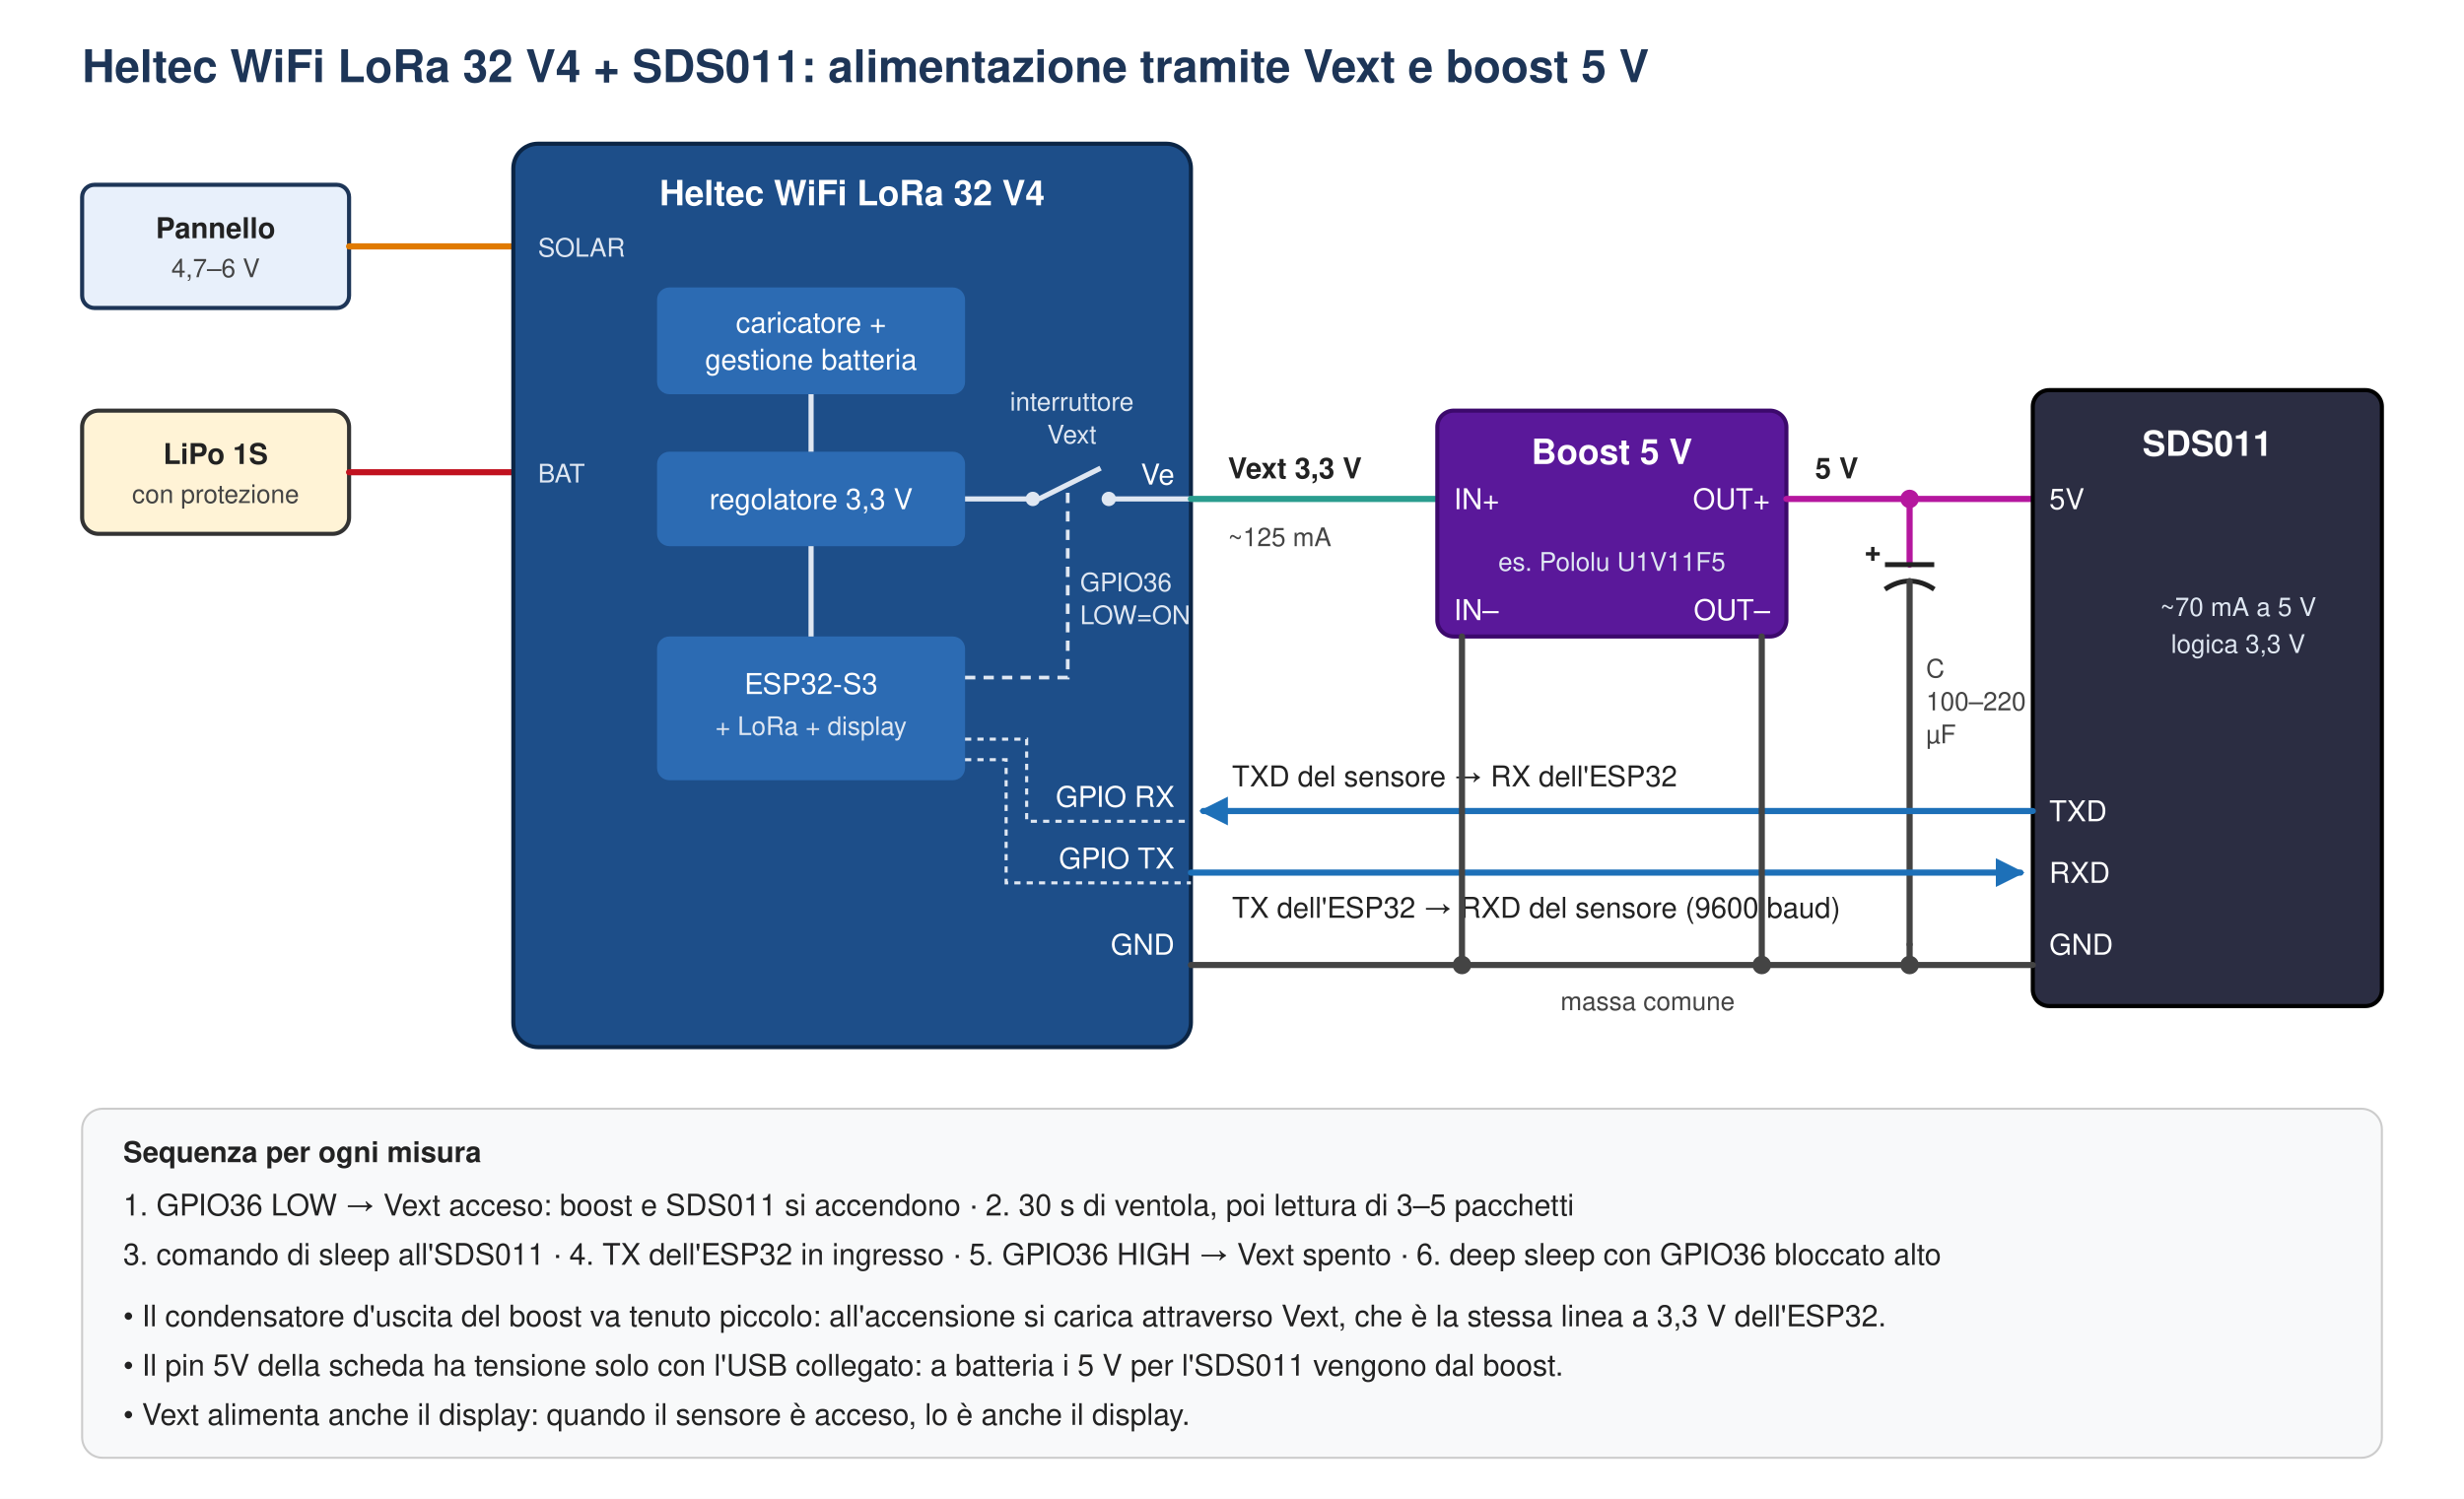
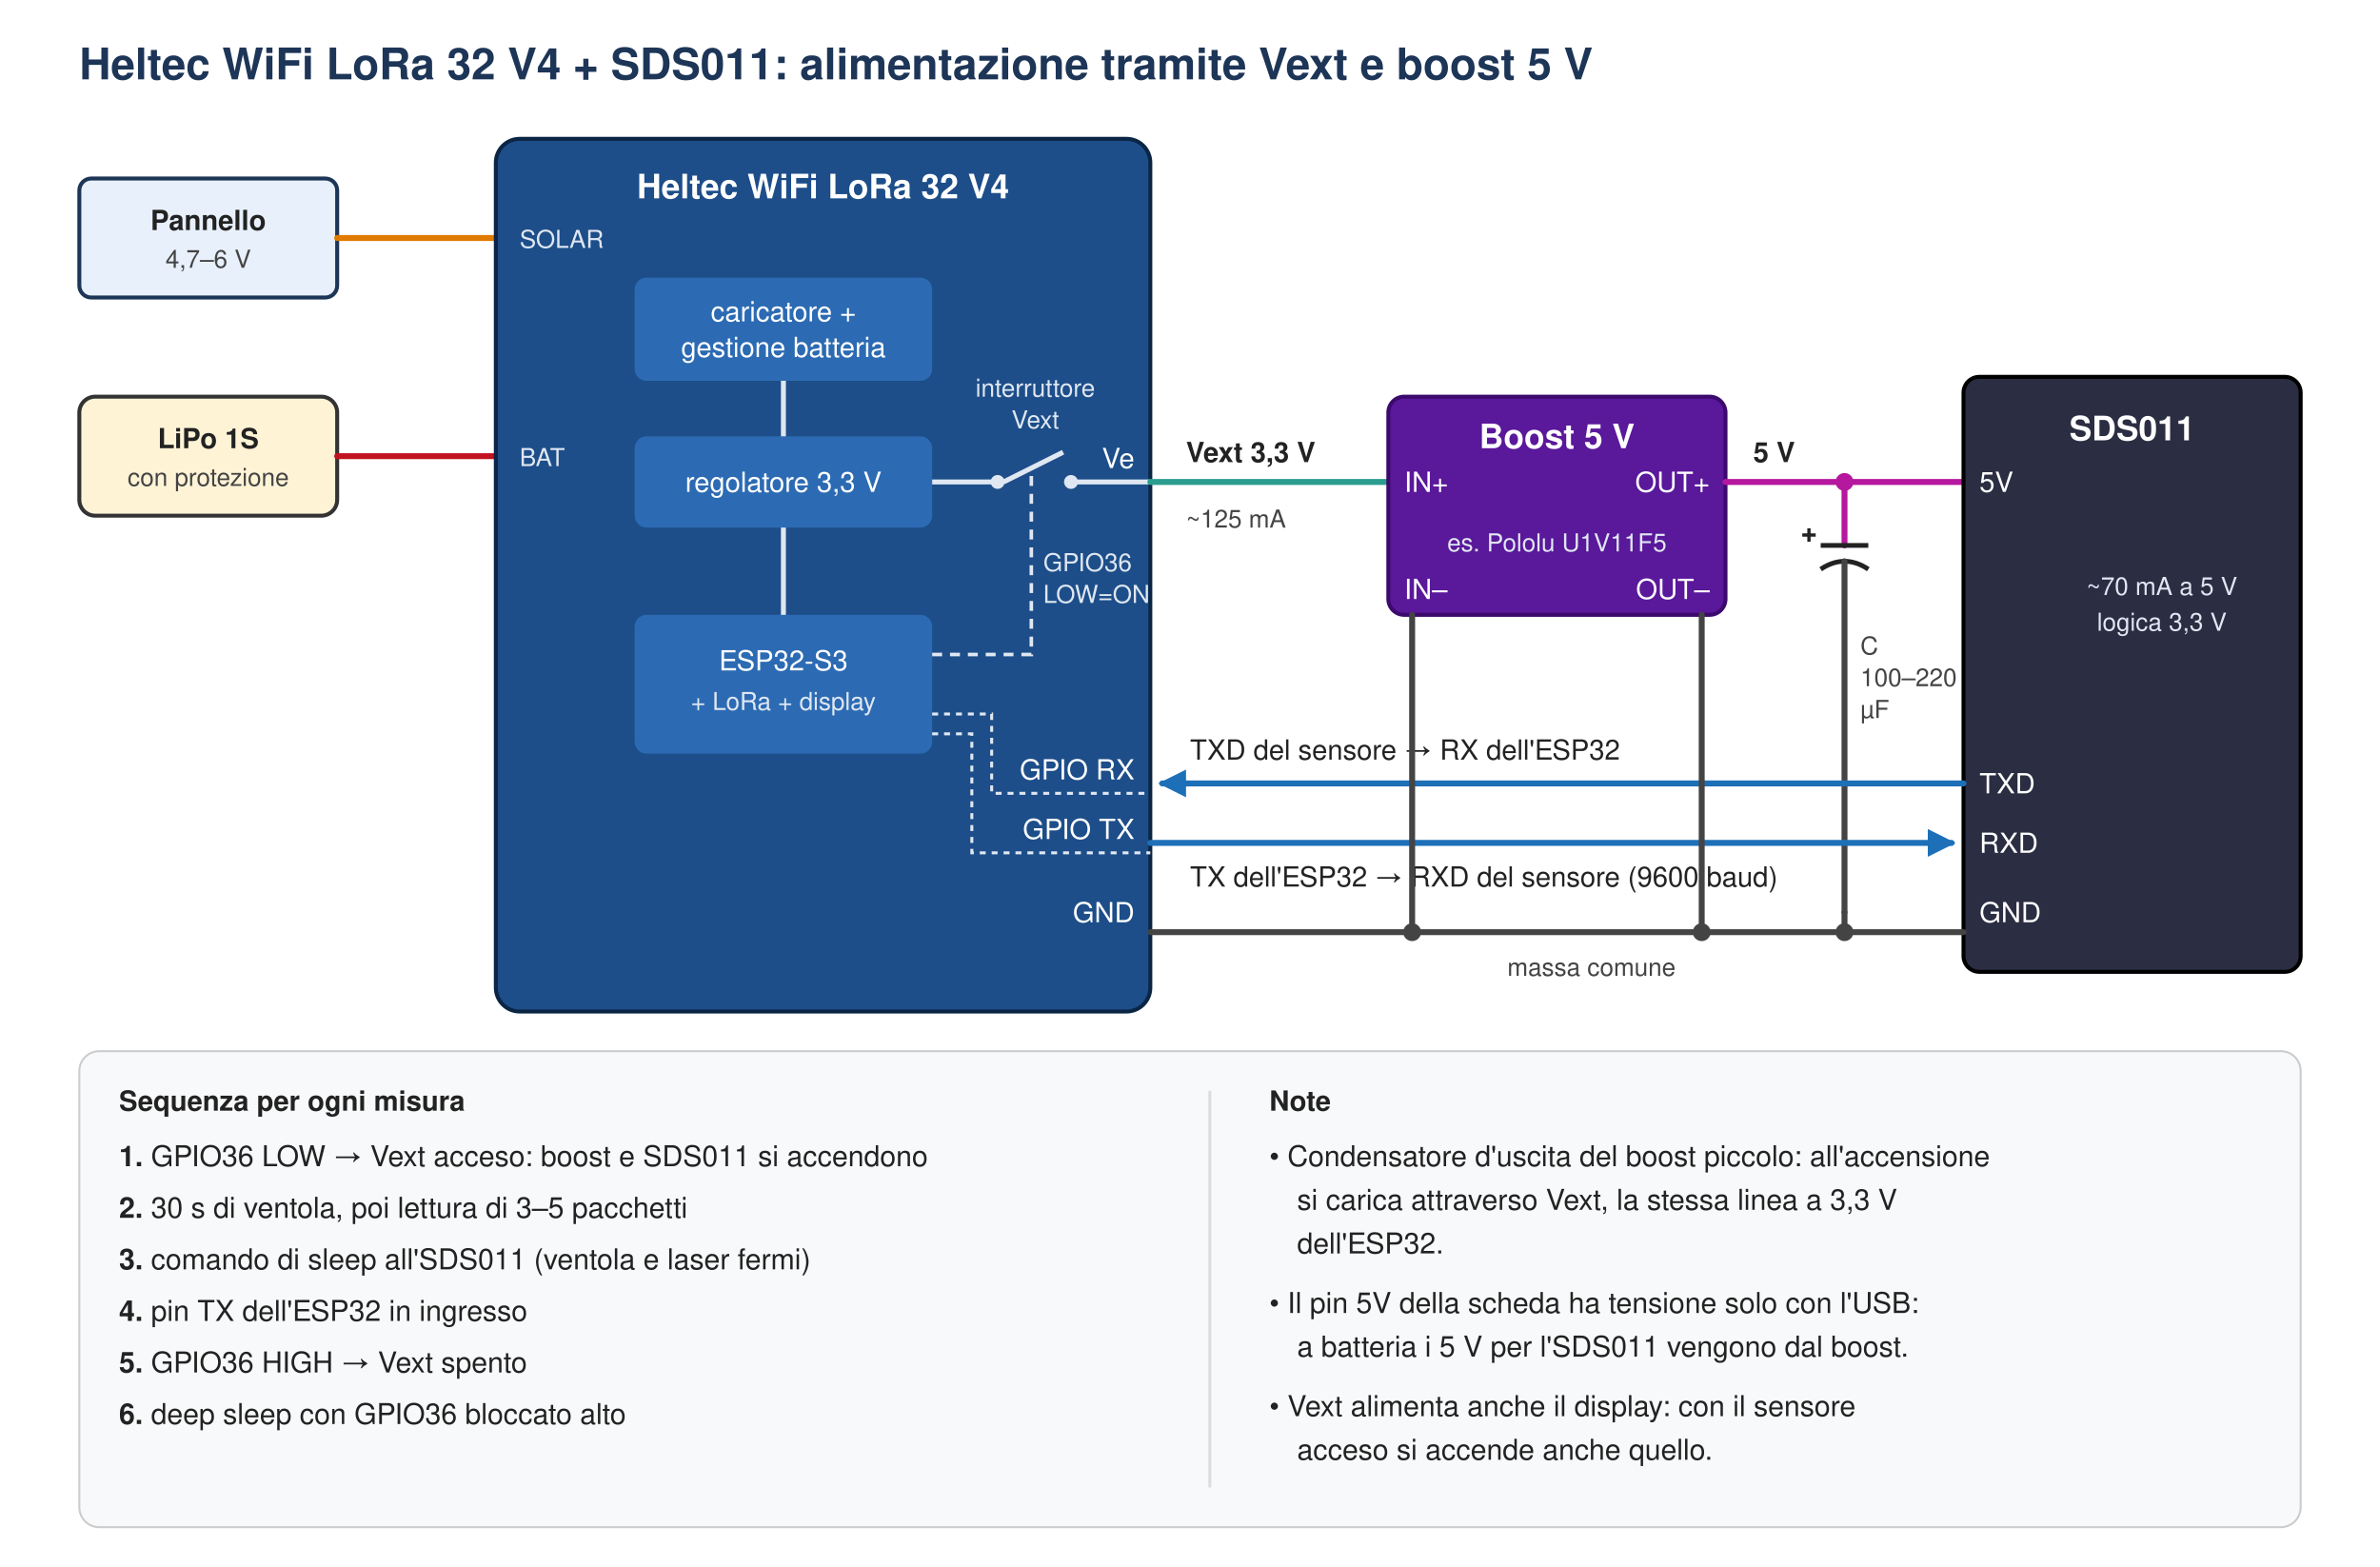
- <svg xmlns="http://www.w3.org/2000/svg" viewBox="0 0 1200 730" width="1200" height="730" font-family="Helvetica, Arial, sans-serif">
+ <svg xmlns="http://www.w3.org/2000/svg" viewBox="0 0 1200 790" width="1200" height="790" font-family="Helvetica, Arial, sans-serif">
  <defs>
    <style>
      .w{fill:none;stroke-width:3;stroke-linecap:round;stroke-linejoin:round}
      .v33{stroke:#2a9d8f}.v5{stroke:#b5179e}.gnd{stroke:#444}.uart{stroke:#1d70b8}.bat{stroke:#c1121f}.sol{stroke:#e07a00}
      .t{font-size:14px;fill:#222}
      .tb{font-size:14px;fill:#222;font-weight:bold}
      .s{font-size:12.5px;fill:#444}
      .wt{font-size:14px;fill:#fff}
      .wtb{font-size:17px;fill:#fff;font-weight:bold}
      .ws{font-size:12.5px;fill:#dfe7f2}
      .leg{font-size:14.5px;fill:#222}
    </style>
    <marker id="au" markerUnits="userSpaceOnUse" markerWidth="14" markerHeight="14" refX="12" refY="7" orient="auto">
      <path d="M0 0L14 7L0 14z" fill="#1d70b8" />
    </marker>
  </defs>
-   <rect width="1200" height="730" fill="#ffffff" />
+   <rect width="1200" height="790" fill="#ffffff" />
  <text x="40" y="40" font-size="22" font-weight="bold" fill="#1d3557">Heltec WiFi LoRa 32 V4 + SDS011: alimentazione tramite Vext e boost 5 V</text>
  <rect x="40" y="90" width="130" height="60" rx="6" fill="#e8f0fb" stroke="#1d3557" stroke-width="2" />
  <text x="105" y="116" text-anchor="middle" class="tb">Pannello</text>
  <text x="105" y="135" text-anchor="middle" class="s">4,7–6 V</text>
  <rect x="40" y="200" width="130" height="60" rx="8" fill="#fff3d6" stroke="#333" stroke-width="2" />
  <text x="105" y="226" text-anchor="middle" class="tb">LiPo 1S</text>
  <text x="105" y="245" text-anchor="middle" class="s">con protezione</text>
  <path class="w sol" d="M170 120H250" />
  <path class="w bat" d="M170 230H250" />
  <rect x="250" y="70" width="330" height="440" rx="12" fill="#1d4e89" stroke="#0b2545" stroke-width="2" />
  <text x="415" y="100" text-anchor="middle" class="wtb">Heltec WiFi LoRa 32 V4</text>
  <text x="262" y="125" class="ws">SOLAR</text>
  <text x="262" y="235" class="ws">BAT</text>
  <rect x="320" y="140" width="150" height="52" rx="6" fill="#2c6bb3" />
  <text x="395" y="162" text-anchor="middle" class="wt">caricatore +</text>
  <text x="395" y="180" text-anchor="middle" class="wt">gestione batteria</text>
  <rect x="320" y="220" width="150" height="46" rx="6" fill="#2c6bb3" />
  <text x="395" y="248" text-anchor="middle" class="wt">regolatore 3,3 V</text>
  <path d="M395 192V220" stroke="#dfe7f2" stroke-width="2.5" />
  <rect x="320" y="310" width="150" height="70" rx="6" fill="#2c6bb3" />
  <text x="395" y="338" text-anchor="middle" class="wt">ESP32-S3</text>
  <text x="395" y="358" text-anchor="middle" class="ws">+ LoRa + display</text>
  <path d="M395 266V310" stroke="#dfe7f2" stroke-width="2.5" />
  <path d="M470 243H500" stroke="#dfe7f2" stroke-width="2.5" />
  <circle cx="503" cy="243" r="3.5" fill="#dfe7f2" />
  <path d="M506 243L536 228" stroke="#dfe7f2" stroke-width="2.5" />
  <circle cx="540" cy="243" r="3.5" fill="#dfe7f2" />
  <text x="522" y="200" text-anchor="middle" class="ws">interruttore</text>
  <text x="522" y="216" text-anchor="middle" class="ws">Vext</text>
  <path d="M470 330H520V238" fill="none" stroke="#dfe7f2" stroke-width="1.8" stroke-dasharray="5 4" />
  <text x="526" y="288" class="ws">GPIO36</text>
  <text x="526" y="304" class="ws">LOW=ON</text>
  <path d="M543 243H580" stroke="#dfe7f2" stroke-width="2.5" />
  <text x="572" y="236" class="wt" text-anchor="end">Ve</text>
  <path d="M470 360H500V400H580M470 370H490V430H580" fill="none" stroke="#dfe7f2" stroke-width="1.5" stroke-dasharray="3 3" />
  <text x="572" y="393" class="wt" text-anchor="end">GPIO RX</text>
  <text x="572" y="423" class="wt" text-anchor="end">GPIO TX</text>
  <text x="572" y="465" class="wt" text-anchor="end">GND</text>
  <path class="w v33" d="M580 243H700" />
  <text x="598" y="233" class="tb" fill="#2a9d8f">Vext 3,3 V</text>
  <text x="598" y="266" class="s">~125 mA</text>
  <rect x="700" y="200" width="170" height="110" rx="8" fill="#5a189a" stroke="#3c096c" stroke-width="2" />
  <text x="785" y="226" text-anchor="middle" class="wtb">Boost 5 V</text>
  <text x="708" y="248" class="wt">IN+</text>
  <text x="862" y="248" class="wt" text-anchor="end">OUT+</text>
  <text x="785" y="278" text-anchor="middle" class="ws">es. Pololu U1V11F5</text>
  <text x="708" y="302" class="wt">IN–</text>
  <text x="862" y="302" class="wt" text-anchor="end">OUT–</text>
  <path class="w v5" d="M870 243H990" />
  <text x="884" y="233" class="tb" fill="#b5179e">5 V</text>
  <circle cx="930" cy="243" r="4.5" fill="#b5179e" />
  <path class="w v5" d="M930 243V275" />
  <path d="M918 275H942" stroke="#222" stroke-width="2.4" />
  <path d="M918 287Q930 279 942 287" fill="none" stroke="#222" stroke-width="2.4" />
  <text x="908" y="273" class="tb">+</text>
  <path class="w gnd" d="M930 283V460" />
  <text x="938" y="330" class="s">C</text>
  <text x="938" y="346" class="s">100–220</text>
  <text x="938" y="362" class="s">µF</text>
  <rect x="990" y="190" width="170" height="300" rx="8" fill="#2b2d42" stroke="#000" stroke-width="2" />
  <text x="1075" y="222" text-anchor="middle" class="wtb">SDS011</text>
  <text x="998" y="248" class="wt">5V</text>
  <text x="998" y="400" class="wt">TXD</text>
  <text x="998" y="430" class="wt">RXD</text>
  <text x="998" y="465" class="wt">GND</text>
  <text x="1090" y="300" text-anchor="middle" class="ws">~70 mA a 5 V</text>
  <text x="1090" y="318" text-anchor="middle" class="ws">logica 3,3 V</text>
  <path class="w uart" d="M990 395H586" marker-end="url(#au)" />
  <path class="w uart" d="M580 425H984" marker-end="url(#au)" />
  <text x="600" y="383" class="t" fill="#1d70b8">TXD del sensore → RX dell'ESP32</text>
  <text x="600" y="447" class="t" fill="#1d70b8">TX dell'ESP32 → RXD del sensore (9600 baud)</text>
  <path class="w gnd" d="M580 470H990" />
  <path class="w gnd" d="M712 310V470" />
  <path class="w gnd" d="M858 310V470" />
  <path class="w gnd" d="M930 460V470" />
  <circle cx="712" cy="470" r="4.5" fill="#444" />
  <circle cx="858" cy="470" r="4.5" fill="#444" />
  <circle cx="930" cy="470" r="4.5" fill="#444" />
  <text x="760" y="492" class="s">massa comune</text>
-   <rect x="40" y="540" width="1120" height="170" rx="10" fill="#f8f9fa" stroke="#ccc" />
-   <text x="60" y="566" class="tb" font-size="15">Sequenza per ogni misura</text>
-   <text x="60" y="592" class="leg">1. GPIO36 LOW → Vext acceso: boost e SDS011 si accendono  ·  2. 30 s di ventola, poi lettura di 3–5 pacchetti</text>
-   <text x="60" y="616" class="leg">3. comando di sleep all'SDS011  ·  4. TX dell'ESP32 in ingresso  ·  5. GPIO36 HIGH → Vext spento  ·  6. deep sleep con GPIO36 bloccato alto</text>
-   <text x="60" y="646" class="leg">• Il condensatore d'uscita del boost va tenuto piccolo: all'accensione si carica attraverso Vext, che è la stessa linea a 3,3 V dell'ESP32.</text>
-   <text x="60" y="670" class="leg">• Il pin 5V della scheda ha tensione solo con l'USB collegato: a batteria i 5 V per l'SDS011 vengono dal boost.</text>
-   <text x="60" y="694" class="leg">• Vext alimenta anche il display: quando il sensore è acceso, lo è anche il display.</text>
+   <rect x="40" y="530" width="1120" height="240" rx="10" fill="#f8f9fa" stroke="#ccc" />
+   <text x="60" y="560" class="tb" font-size="15">Sequenza per ogni misura</text>
+   <text x="60" y="588" class="leg">
+     <tspan font-weight="bold">1.</tspan> GPIO36 LOW → Vext acceso: boost e SDS011 si accendono</text>
+   <text x="60" y="614" class="leg">
+     <tspan font-weight="bold">2.</tspan> 30 s di ventola, poi lettura di 3–5 pacchetti</text>
+   <text x="60" y="640" class="leg">
+     <tspan font-weight="bold">3.</tspan> comando di sleep all'SDS011 (ventola e laser fermi)</text>
+   <text x="60" y="666" class="leg">
+     <tspan font-weight="bold">4.</tspan> pin TX dell'ESP32 in ingresso</text>
+   <text x="60" y="692" class="leg">
+     <tspan font-weight="bold">5.</tspan> GPIO36 HIGH → Vext spento</text>
+   <text x="60" y="718" class="leg">
+     <tspan font-weight="bold">6.</tspan> deep sleep con GPIO36 bloccato alto</text>
+   <line x1="610" y1="550" x2="610" y2="750" stroke="#ddd" stroke-width="1.5" />
+   <text x="640" y="560" class="tb" font-size="15">Note</text>
+   <text x="640" y="588" class="leg">• Condensatore d'uscita del boost piccolo: all'accensione</text>
+   <text x="654" y="610" class="leg">si carica attraverso Vext, la stessa linea a 3,3 V</text>
+   <text x="654" y="632" class="leg">dell'ESP32.</text>
+   <text x="640" y="662" class="leg">• Il pin 5V della scheda ha tensione solo con l'USB:</text>
+   <text x="654" y="684" class="leg">a batteria i 5 V per l'SDS011 vengono dal boost.</text>
+   <text x="640" y="714" class="leg">• Vext alimenta anche il display: con il sensore</text>
+   <text x="654" y="736" class="leg">acceso si accende anche quello.</text>
</svg>
